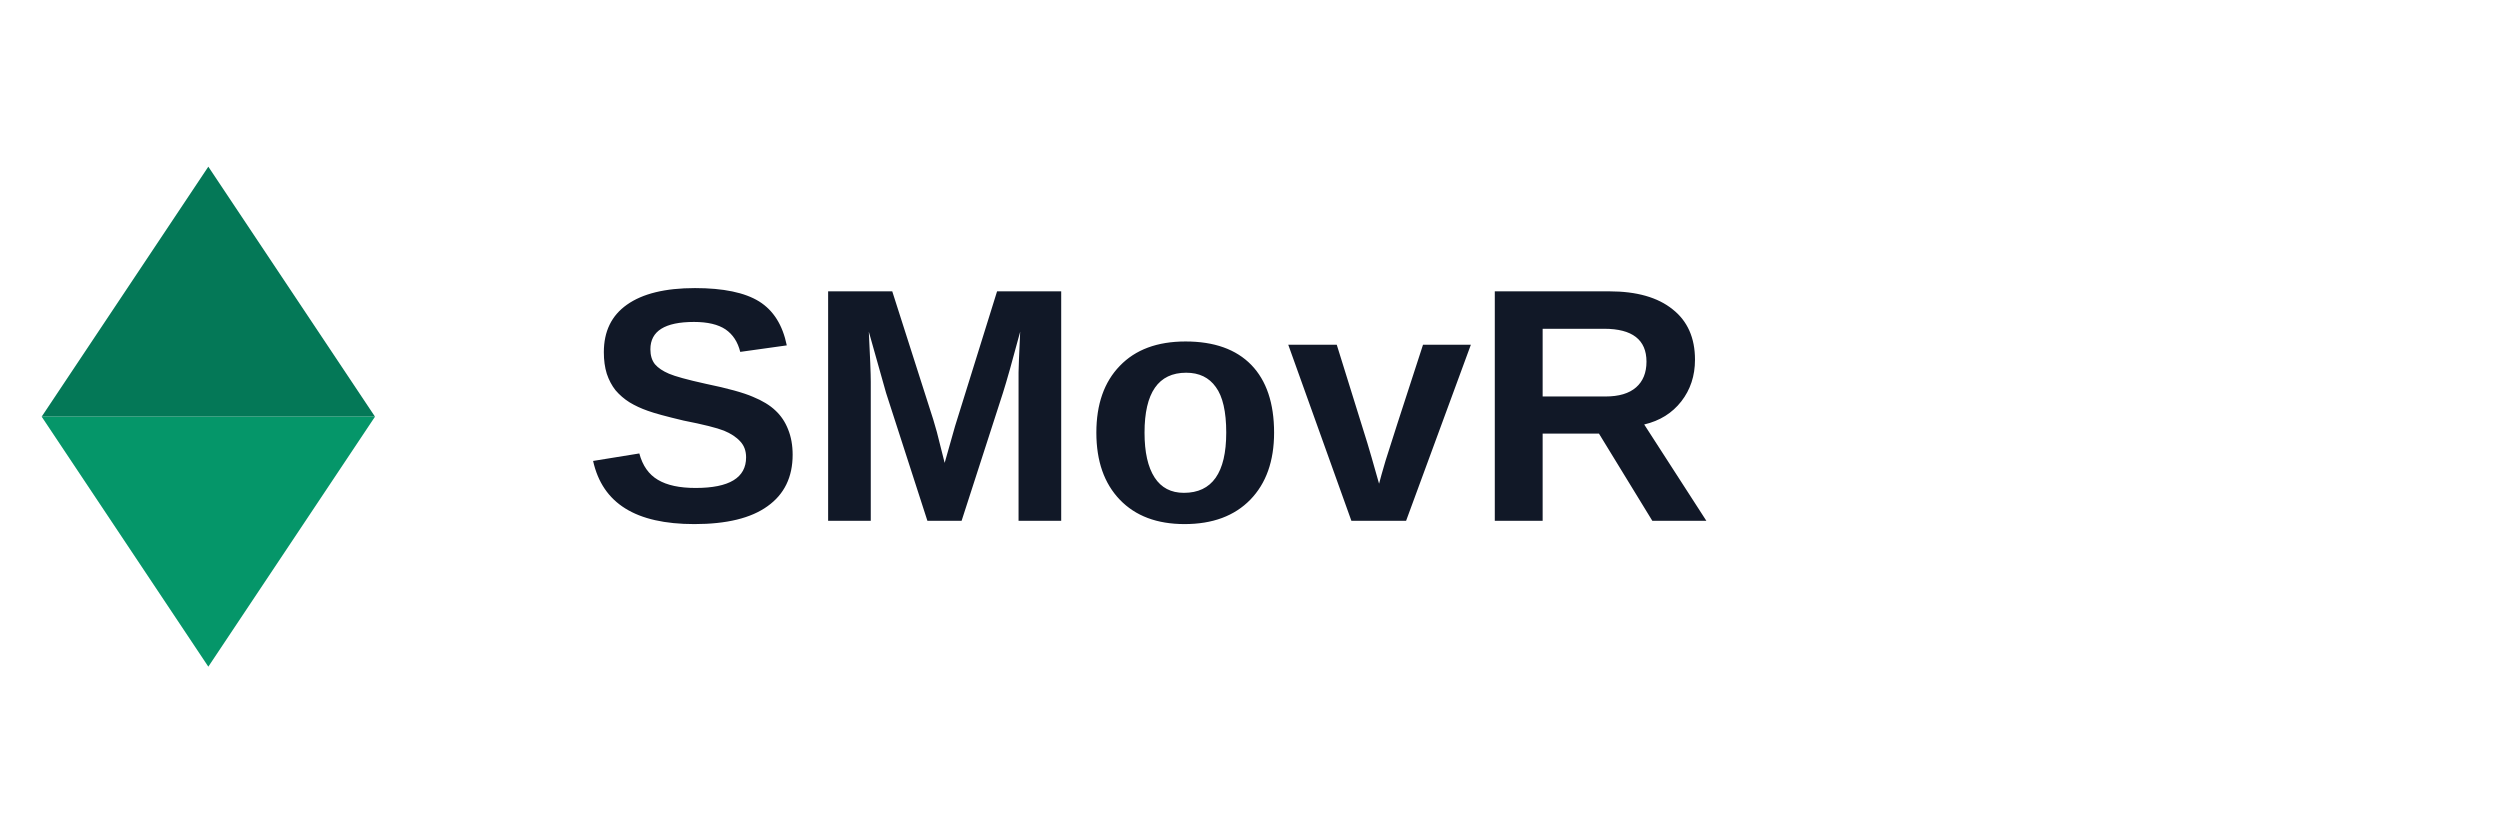
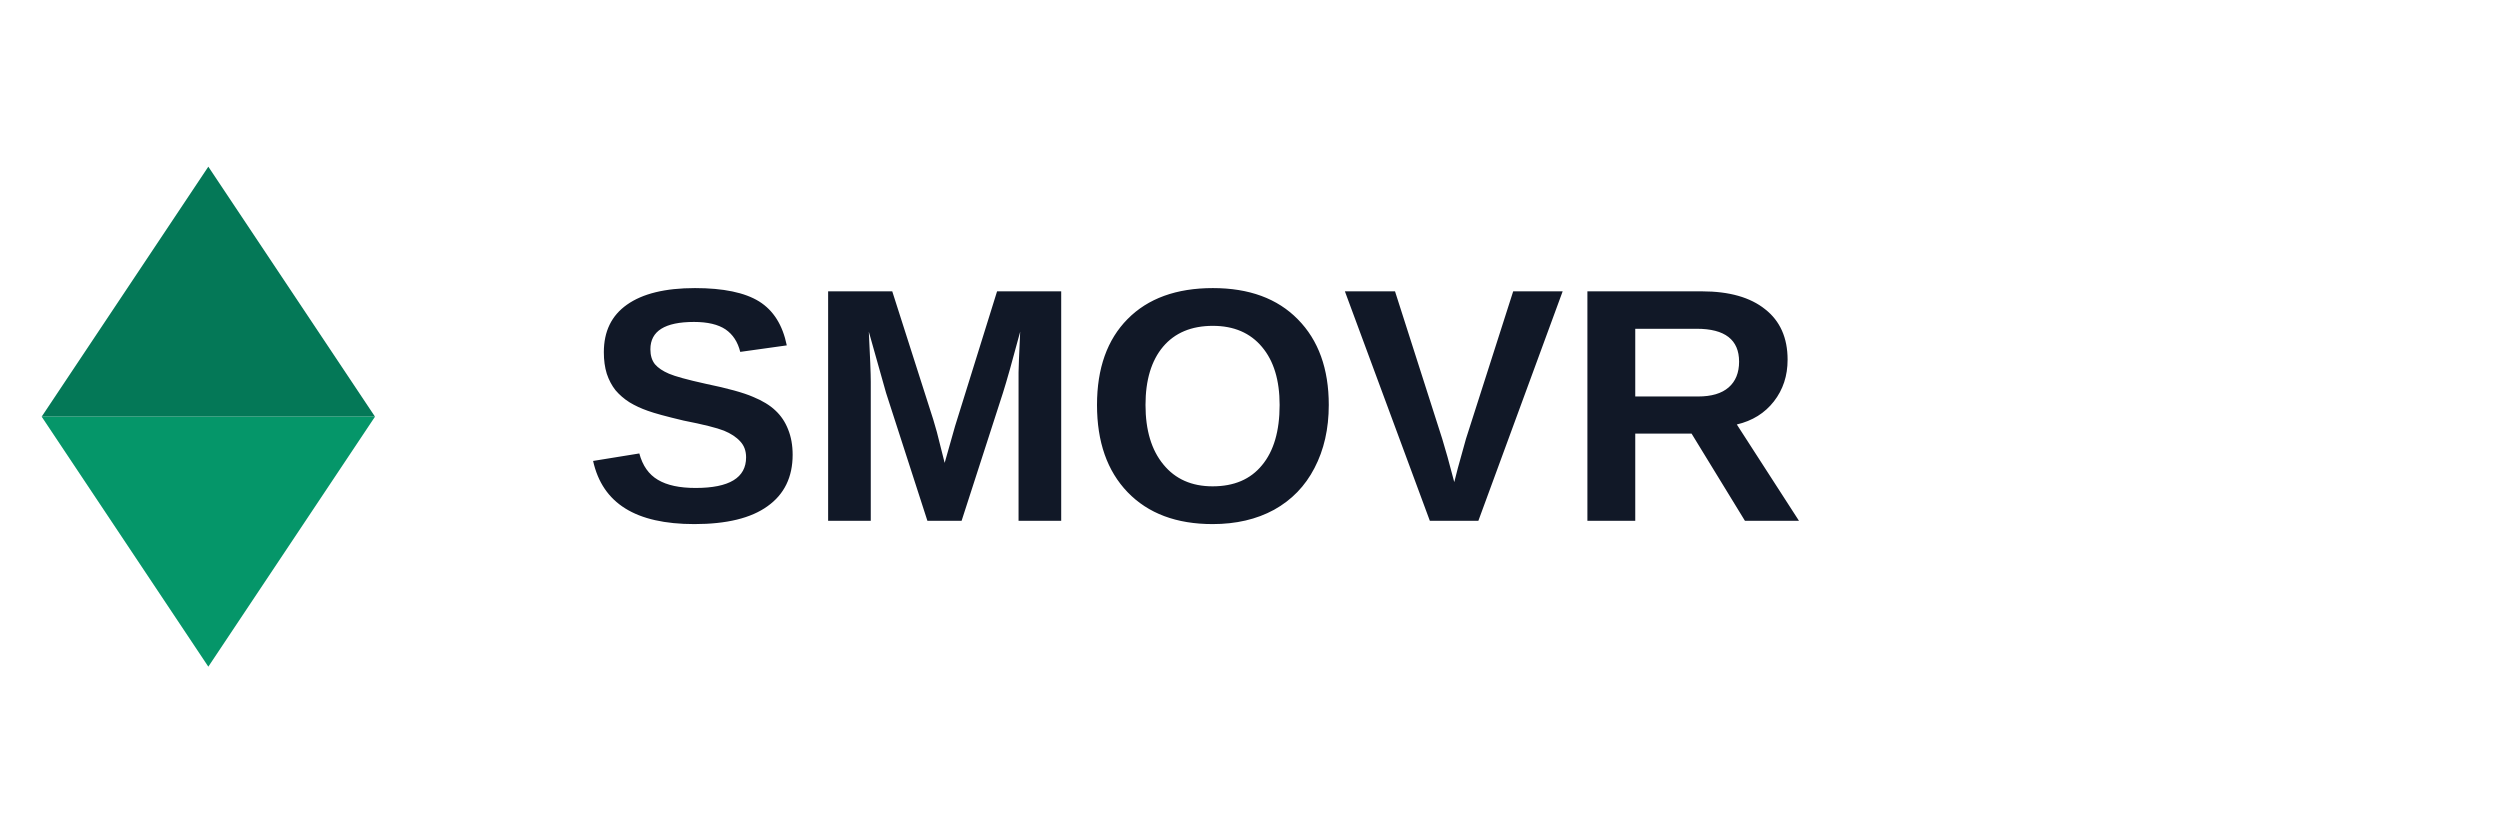
<svg xmlns="http://www.w3.org/2000/svg" width="120" height="40" viewBox="0 0 120 40" fill="none">
  <path d="M10 8L18 20H2L10 8Z" fill="#047857" />
  <path d="M10 32L2 20H18L10 32Z" fill="#059669" />
-   <text x="28" y="25" font-family="Arial" font-size="16" font-weight="bold" fill="#111827">SMovR</text>
+   <text x="28" y="25" font-family="Arial" font-size="16" font-weight="bold" fill="#111827">SMOVR</text>
</svg>
